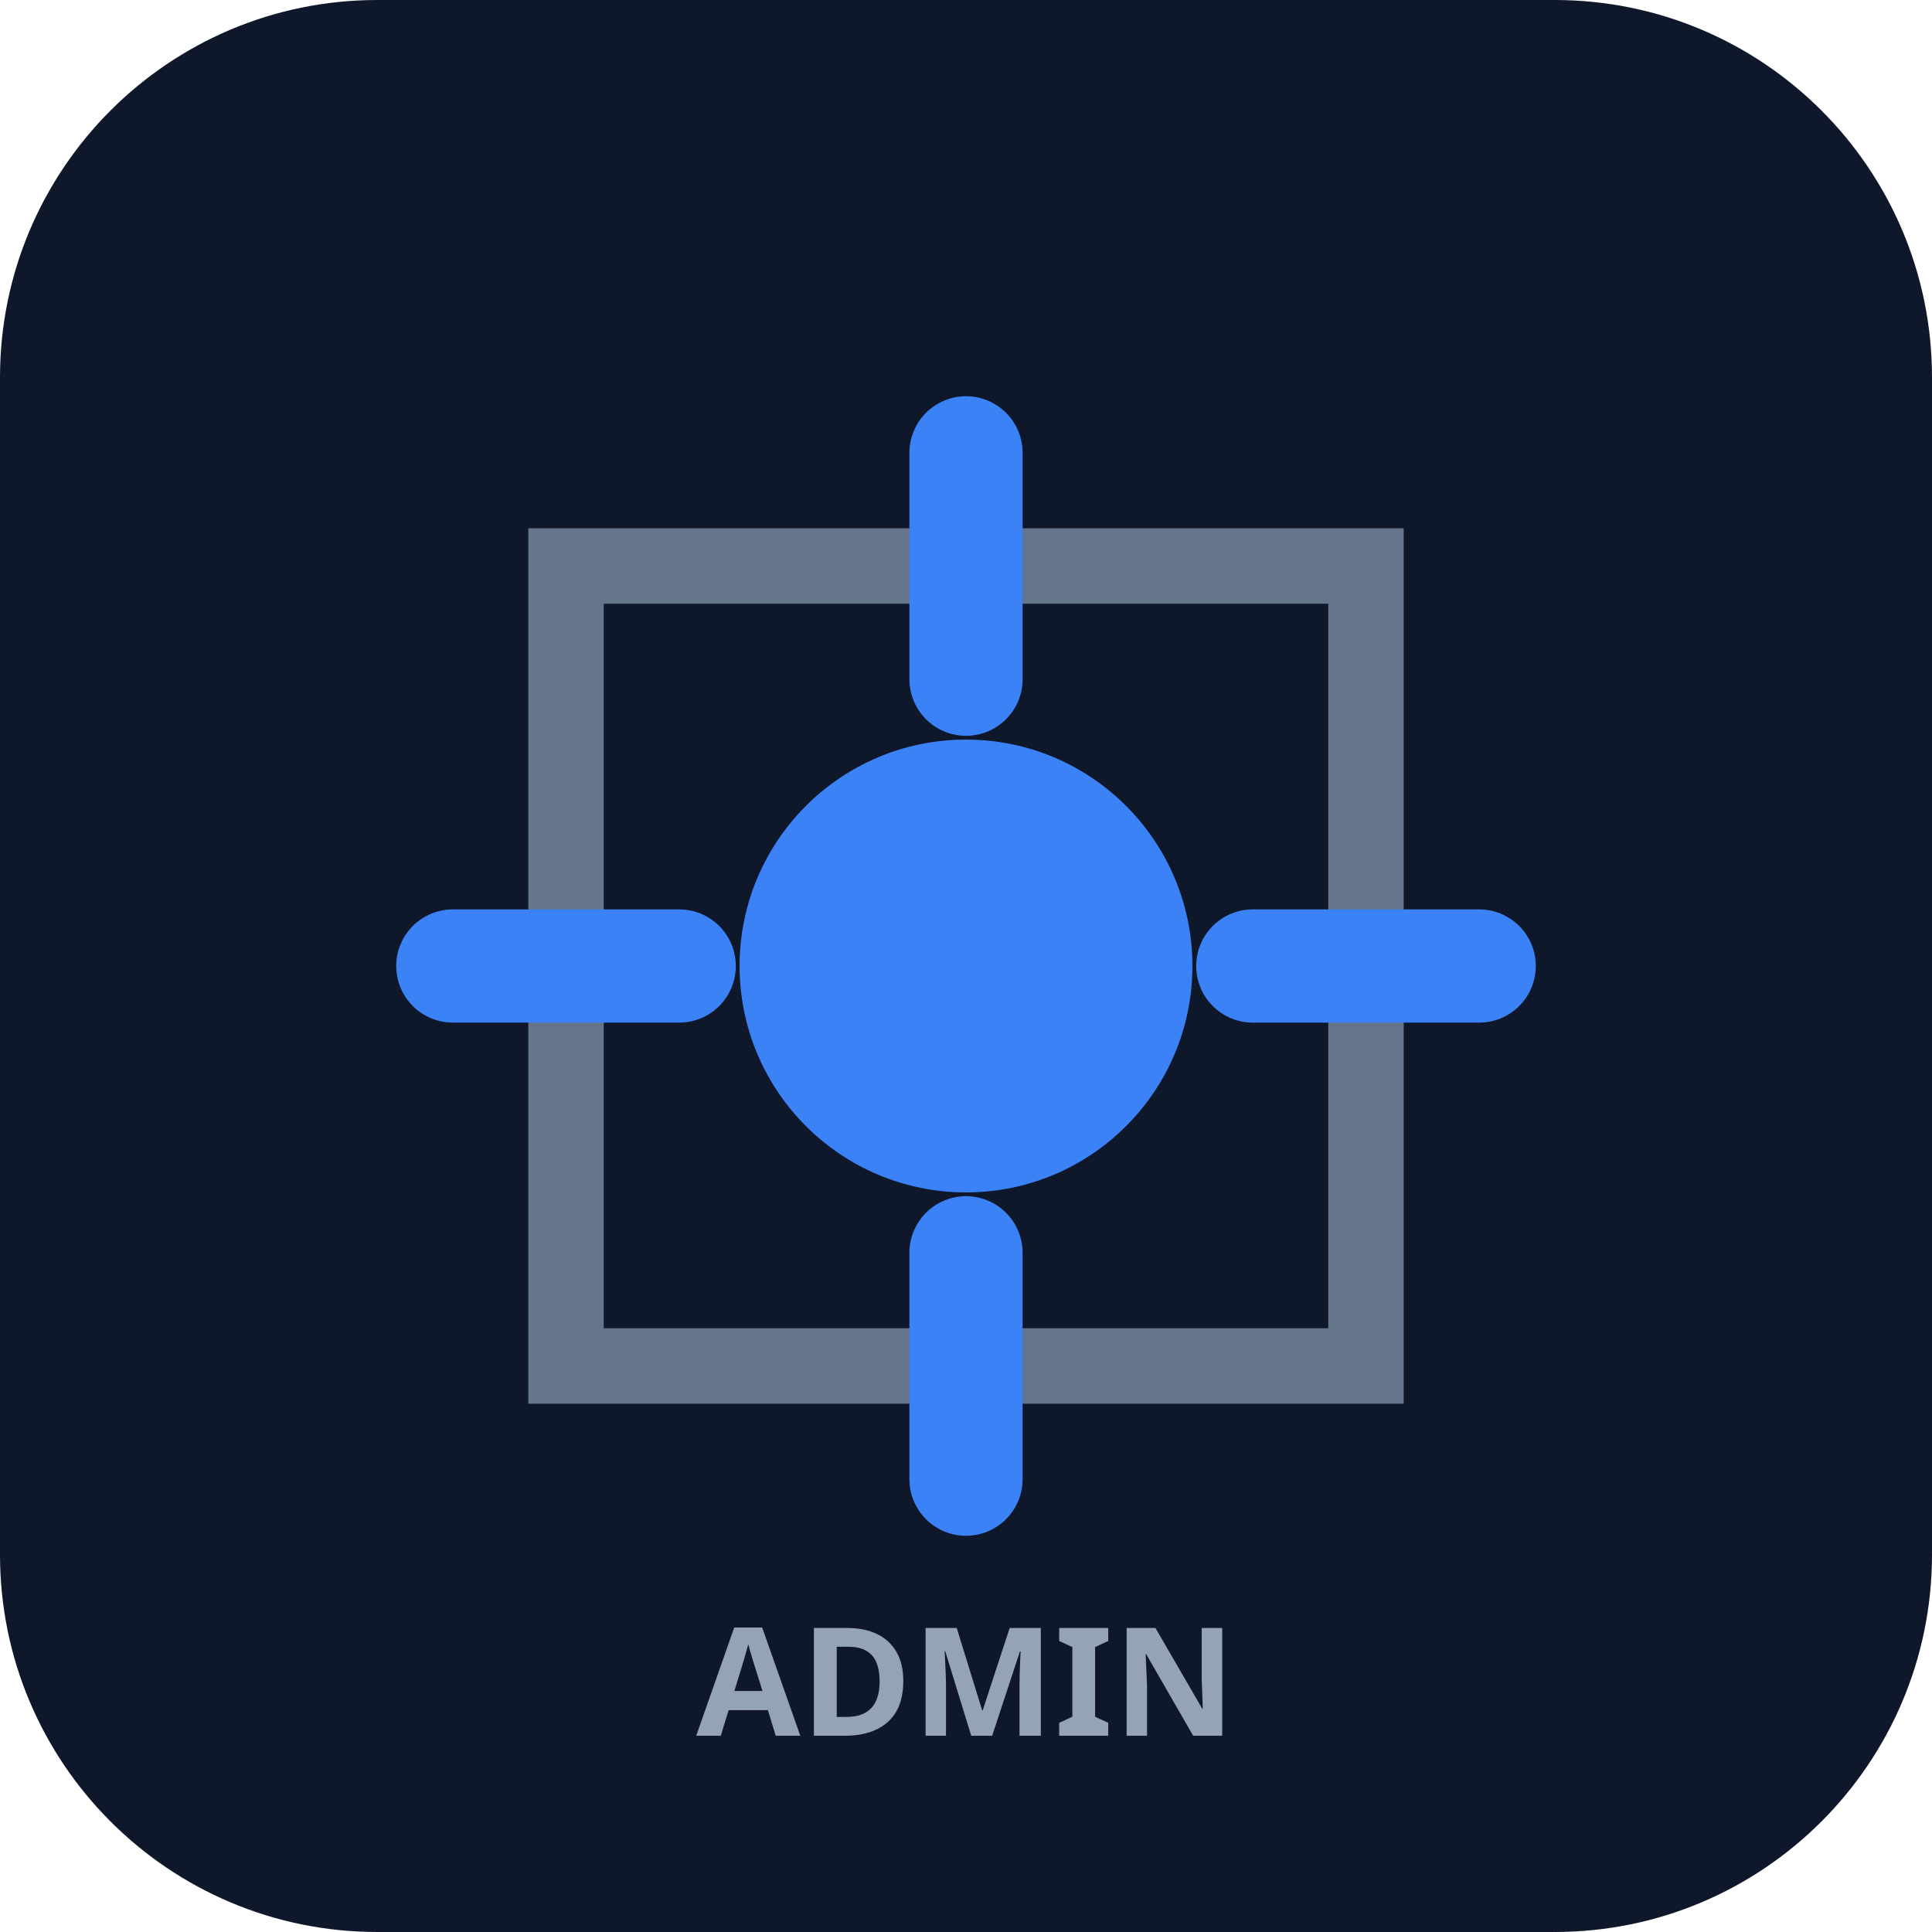
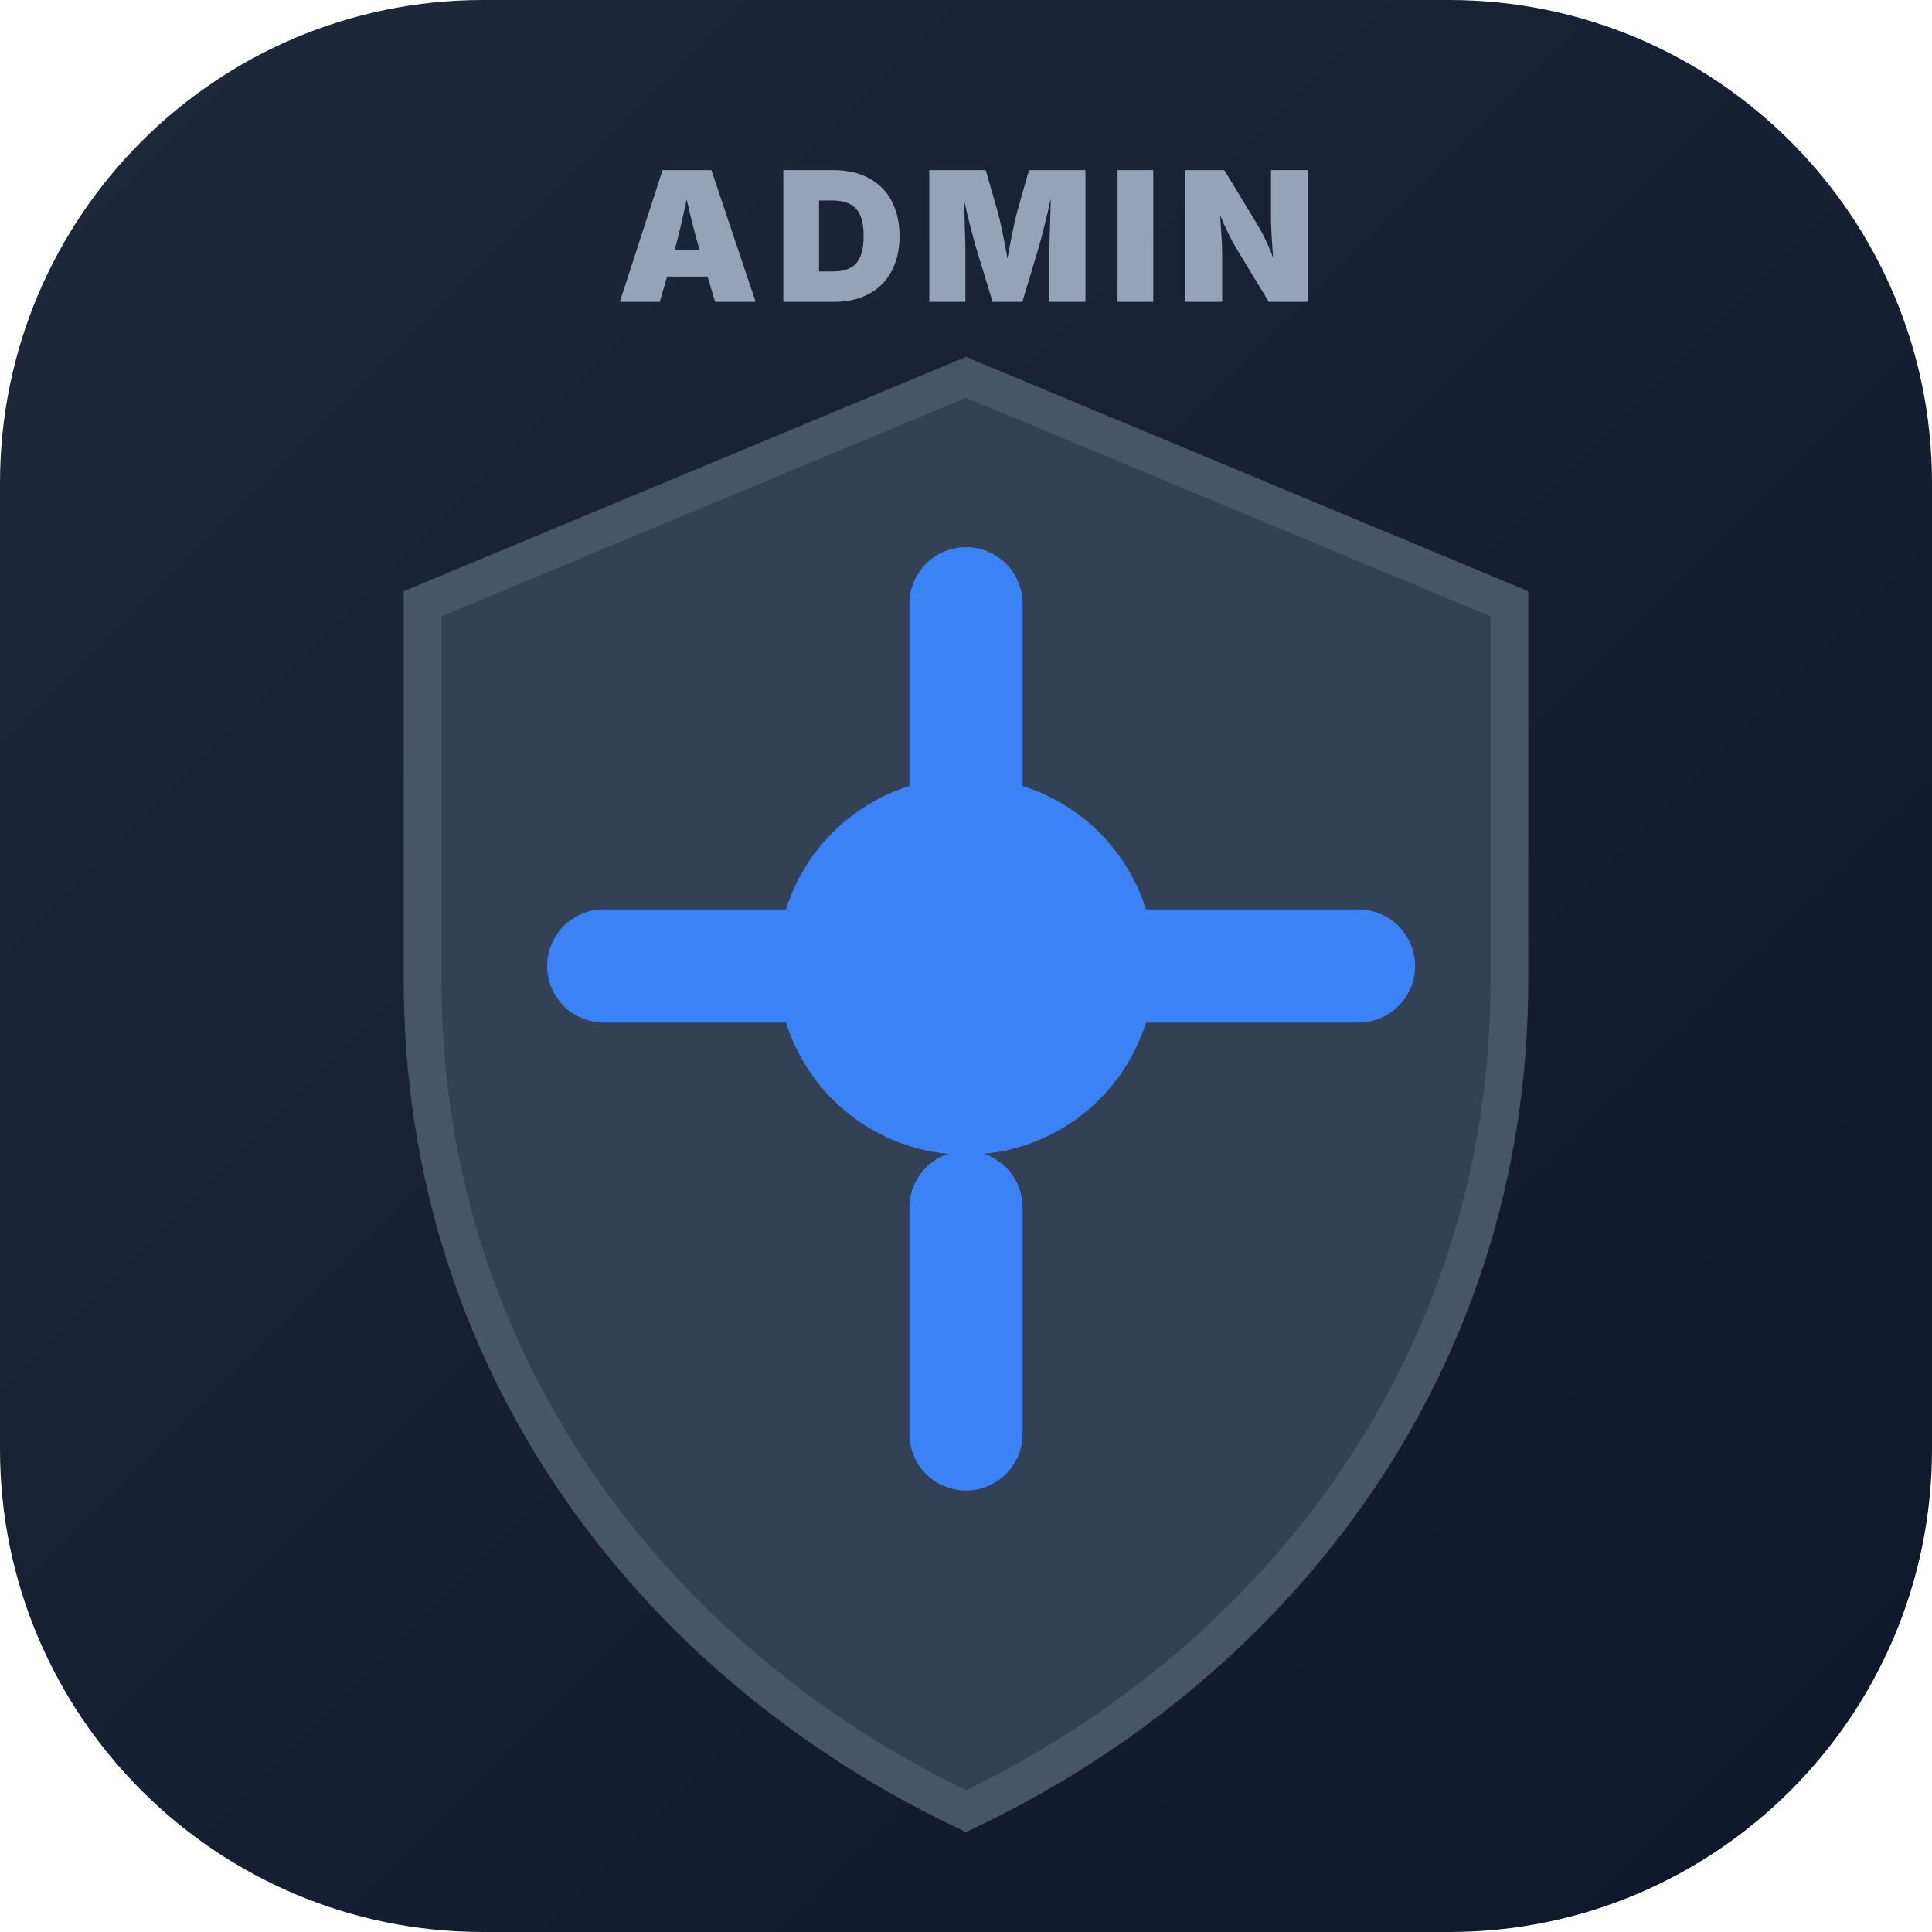
- <svg xmlns="http://www.w3.org/2000/svg" viewBox="0 0 512 512">
-   <rect width="512" height="512" rx="100" fill="#0f172a" />
-   <path d="M150 150h212v212H150z" fill="none" stroke="#64748b" stroke-width="20" />
-   <circle cx="256" cy="256" r="60" fill="#3b82f6" />
-   <path d="M256 120v60M256 332v60M120 256h60M332 256h60" stroke="#3b82f6" stroke-width="30" stroke-linecap="round" />
-   <text x="256" y="460" font-family="sans-serif" font-size="40" fill="#94a3b8" text-anchor="middle" font-weight="bold">ADMIN</text>
+ <svg xmlns="http://www.w3.org/2000/svg" viewBox="0 0 512 512" width="512" height="512">
+   <defs>
+     <linearGradient id="darkGrad" x1="0%" y1="0%" x2="100%" y2="100%">
+       <stop offset="0%" style="stop-color:#1e293b;stop-opacity:1" />
+       <stop offset="100%" style="stop-color:#0f172a;stop-opacity:1" />
+     </linearGradient>
+   </defs>
+   <rect width="512" height="512" rx="128" fill="url(#darkGrad)" />
+   <path d="M256 100 L400 160 V260 C400 360 340 440 256 480 C172 440 112 360 112 260 V160 Z" fill="#334155" stroke="#475569" stroke-width="10" />
+   <path d="M256 160v60M256 320v60M160 256h60M300 256h60" stroke="#3b82f6" stroke-width="30" stroke-linecap="round" />
+   <circle cx="256" cy="256" r="50" fill="#3b82f6" />
+   <text x="256" y="80" font-family="system-ui, -apple-system, sans-serif" font-size="48" fill="#94a3b8" text-anchor="middle" font-weight="900" letter-spacing="4">ADMIN</text>
</svg>
